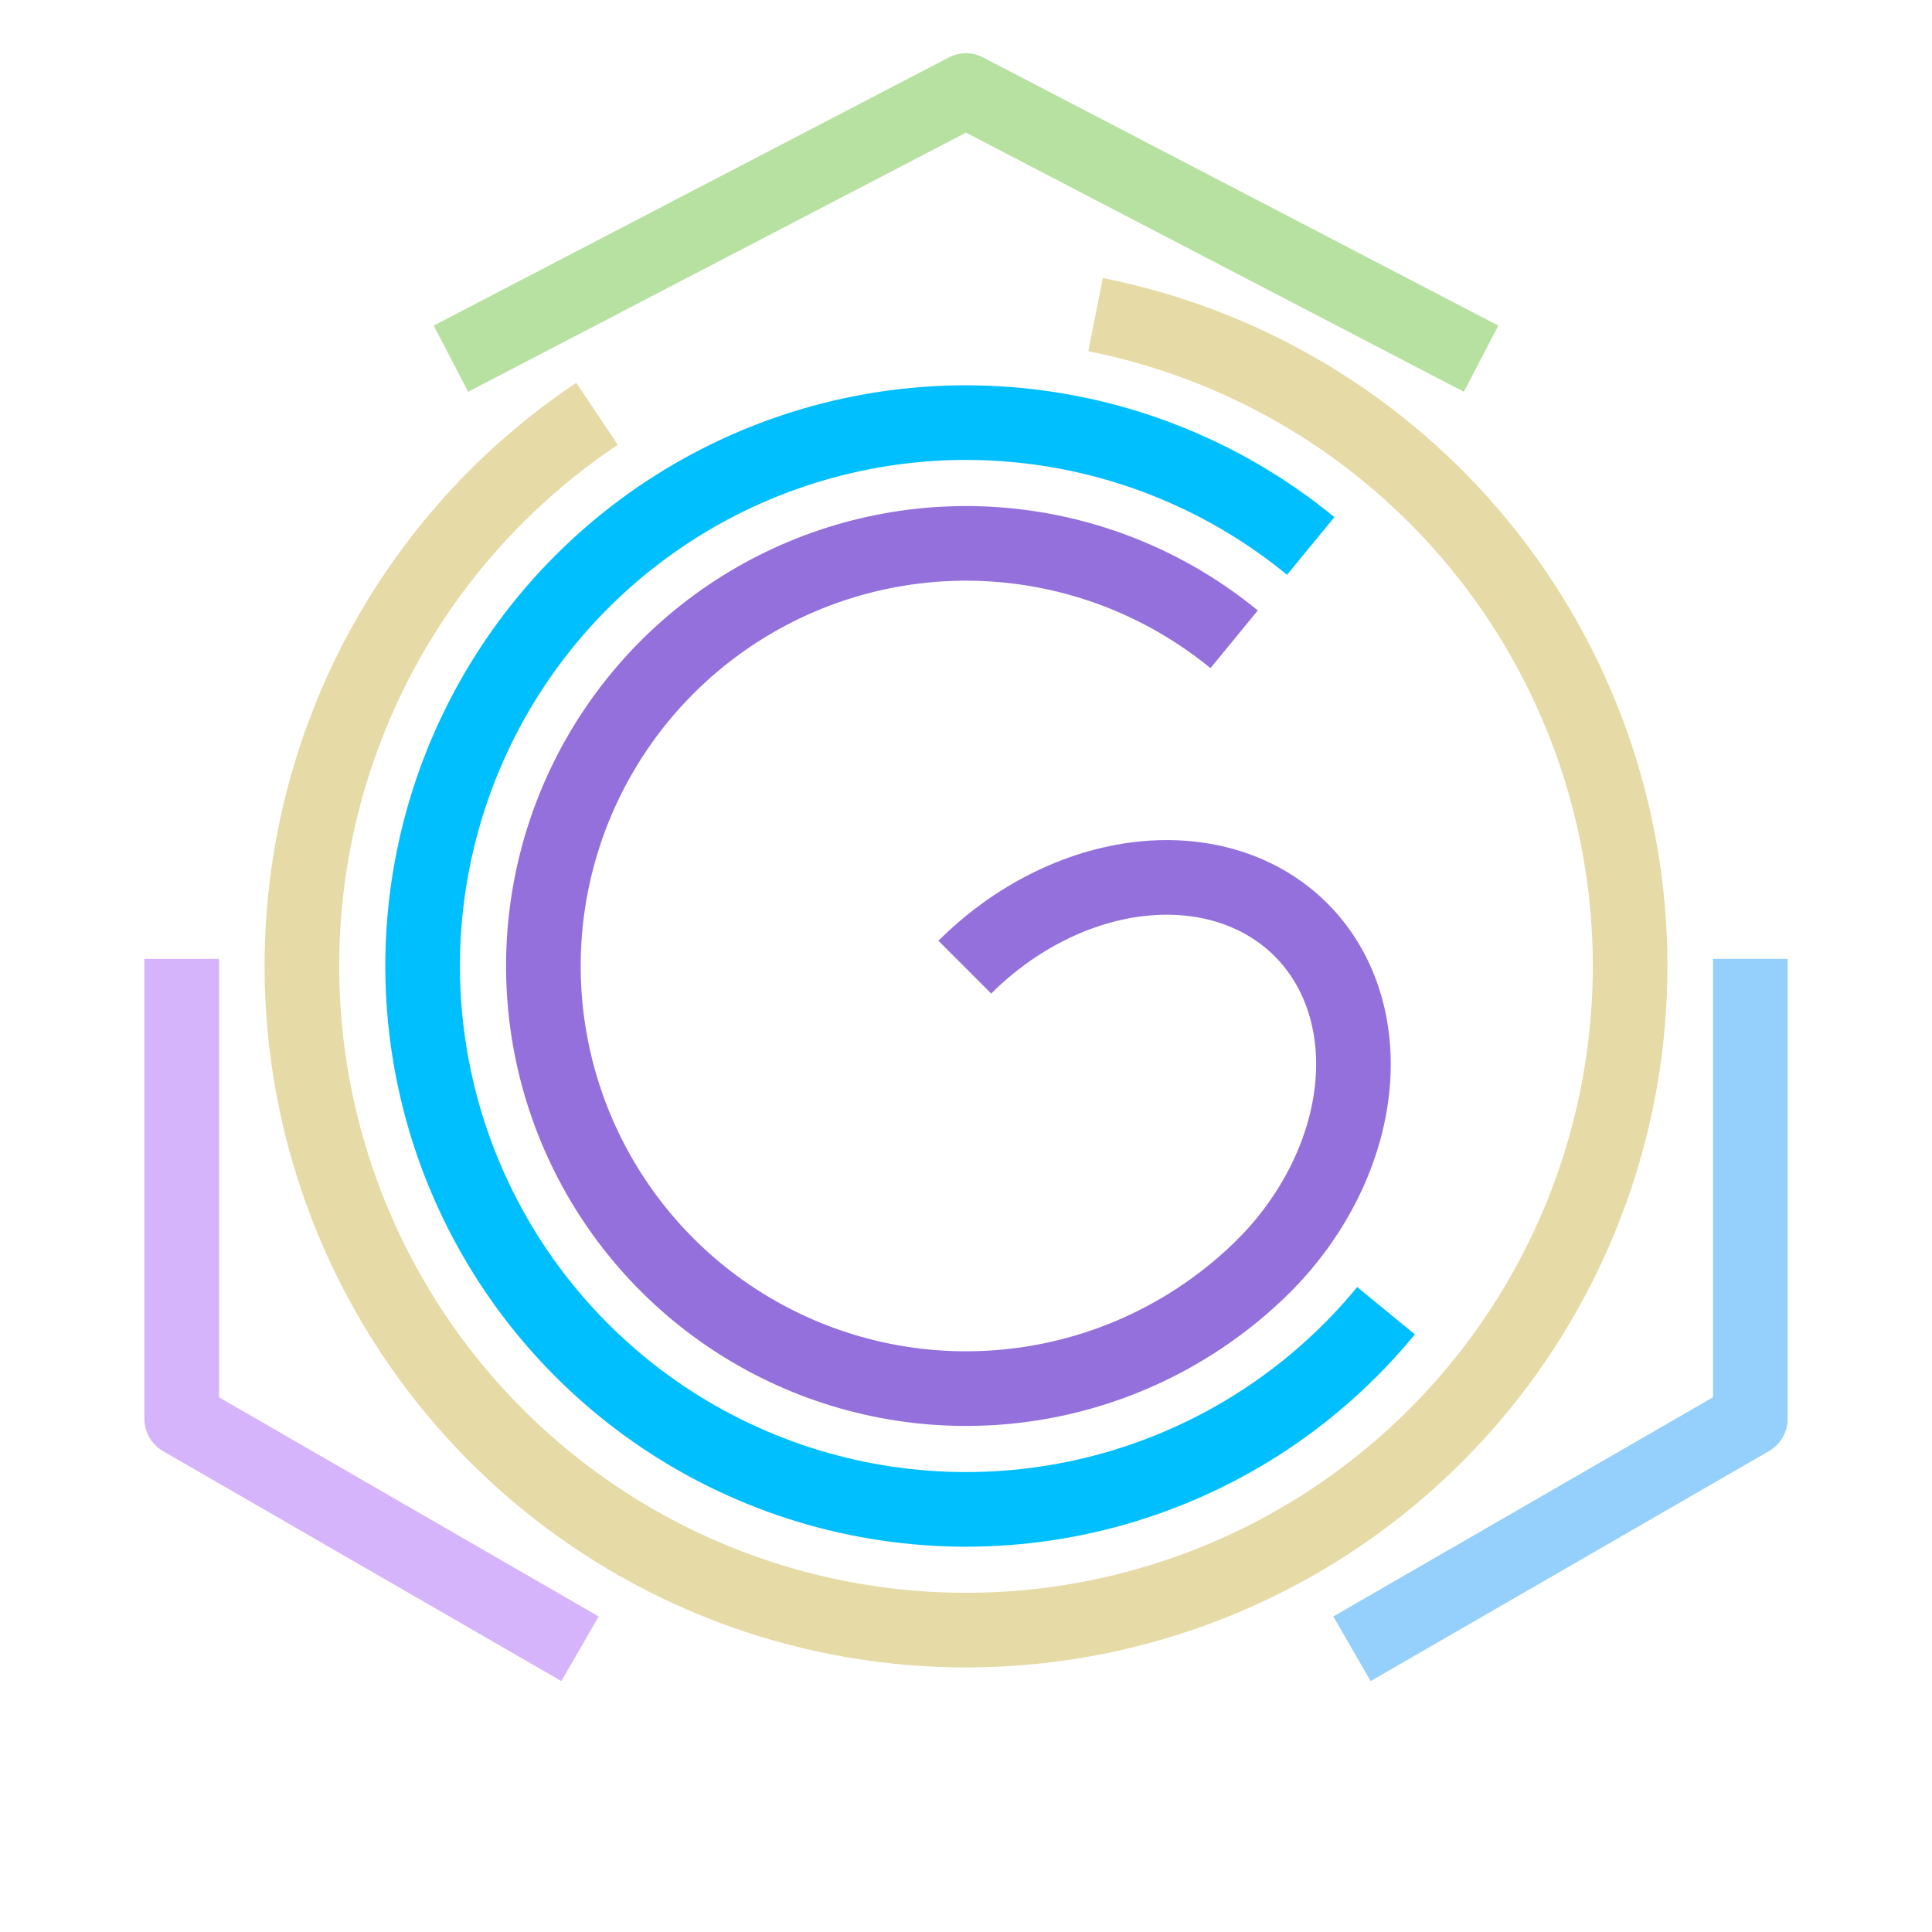
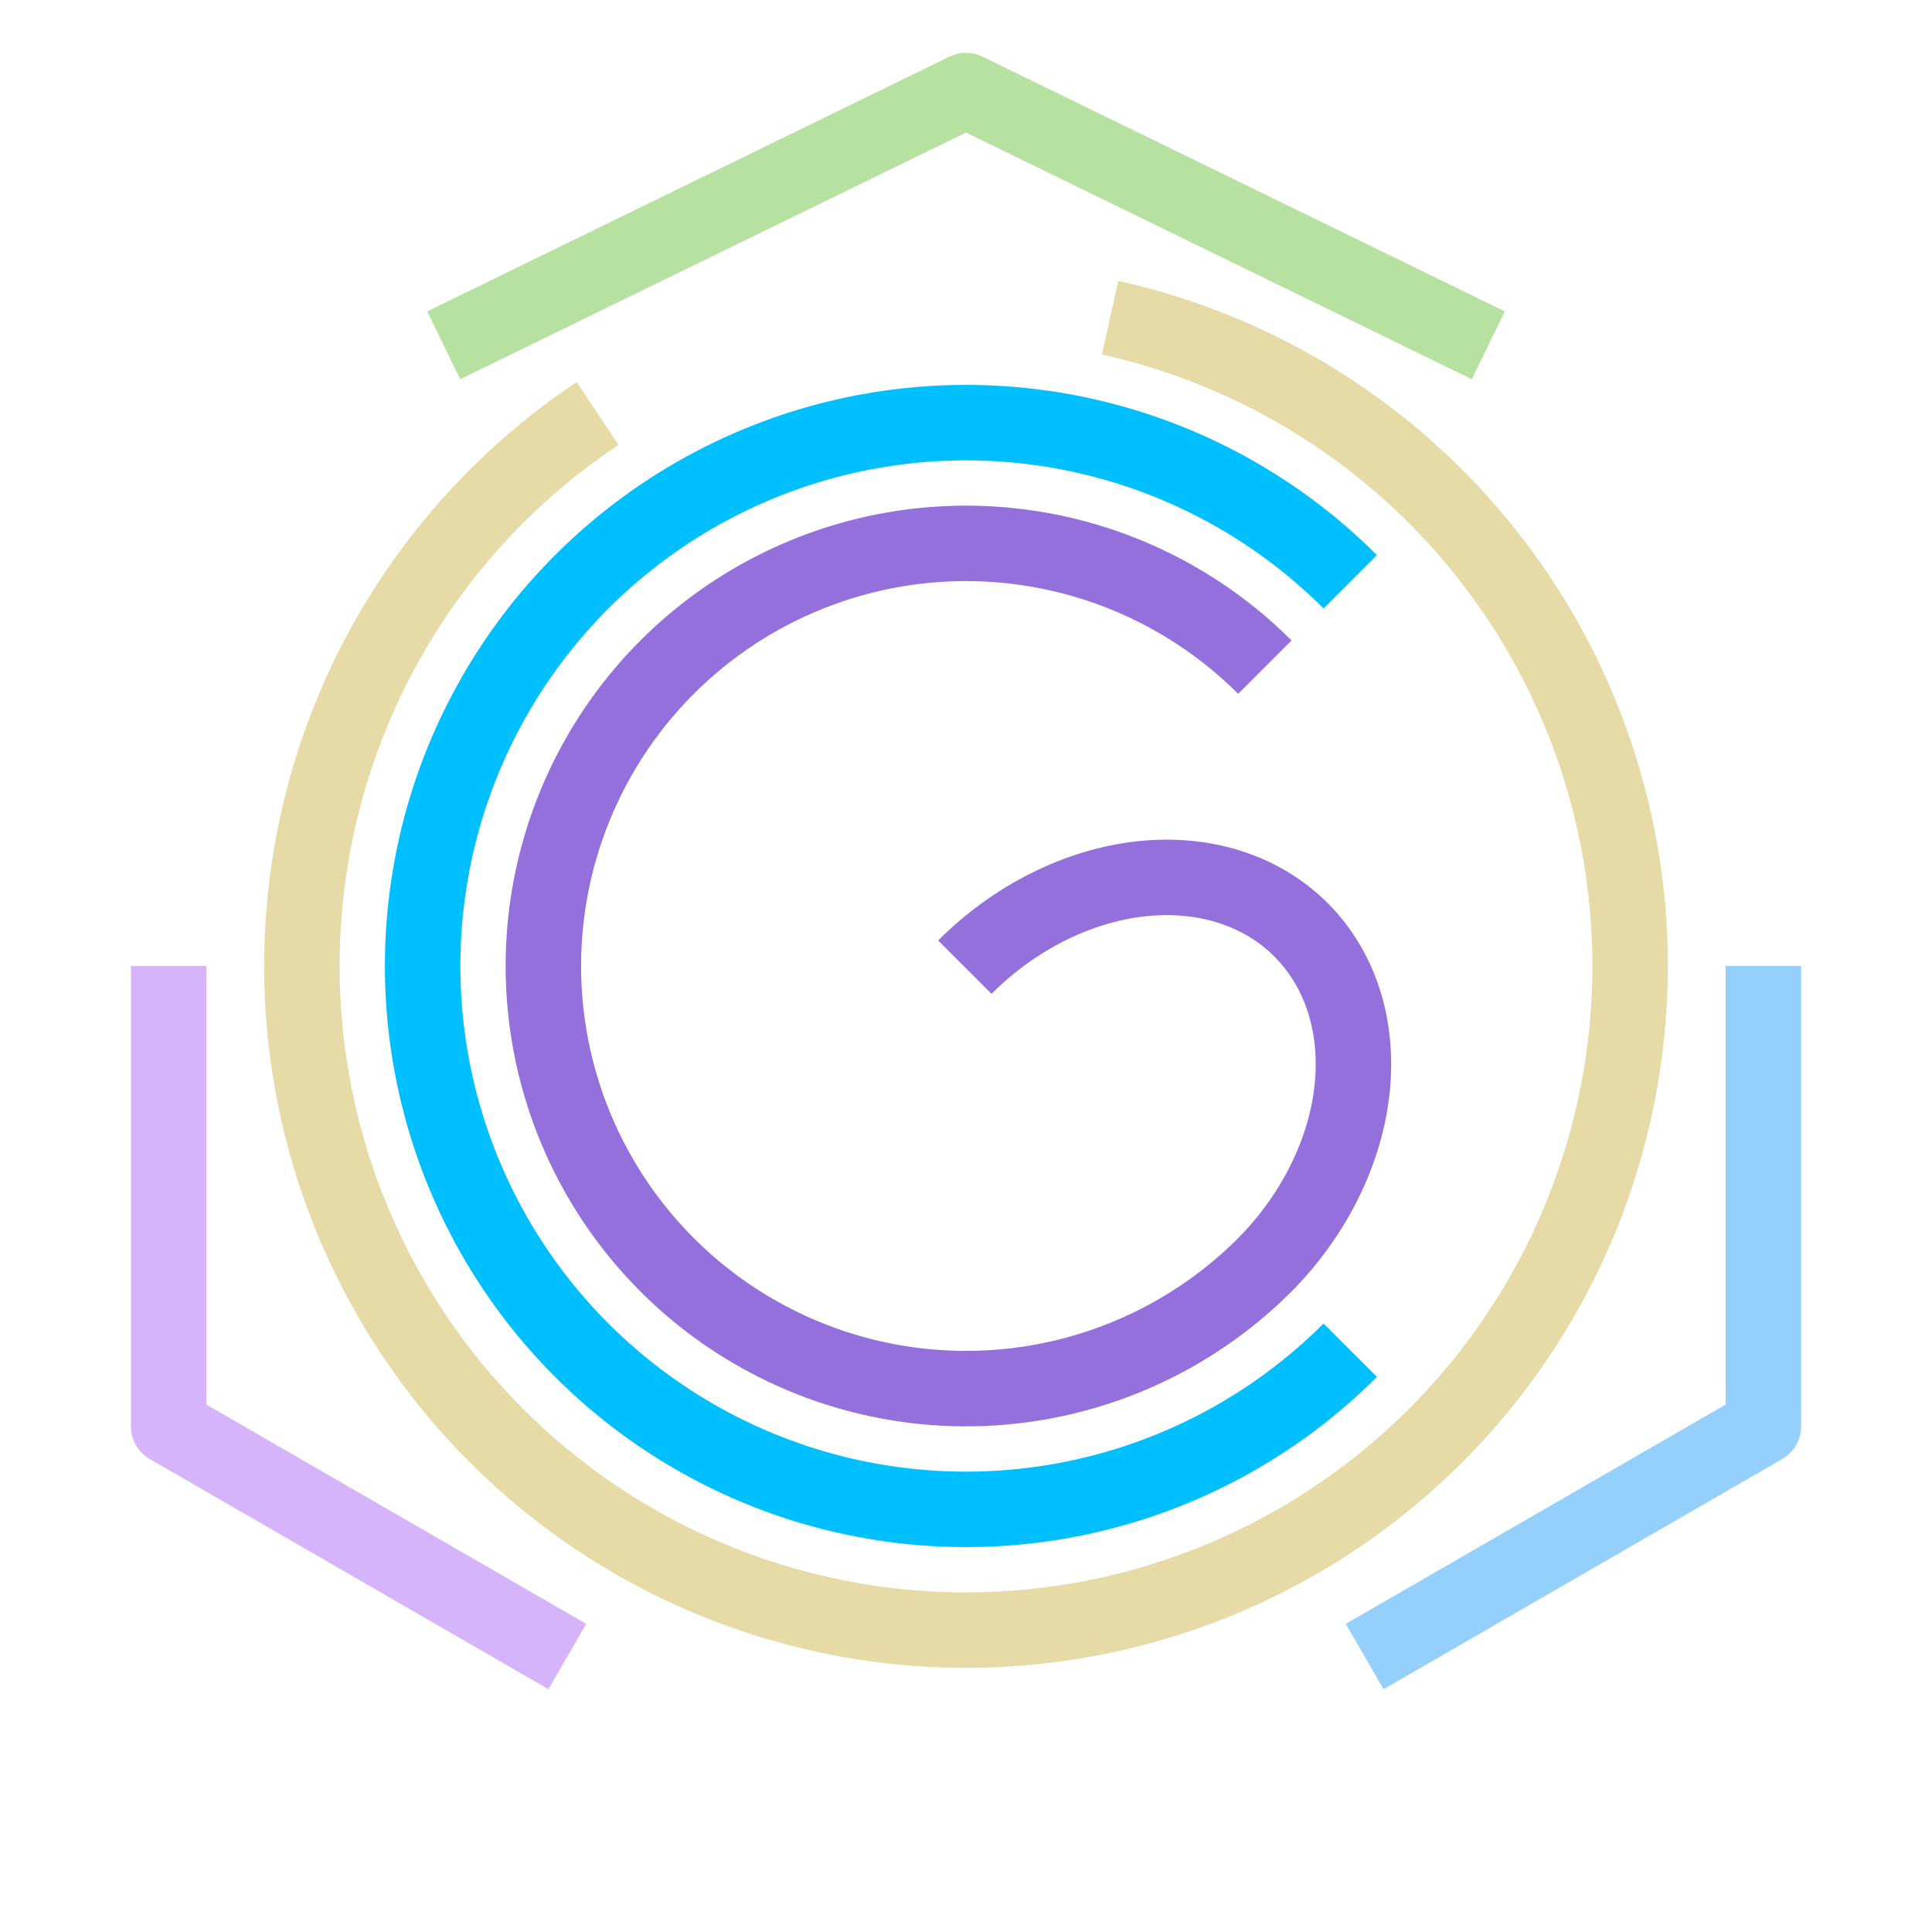
- <svg xmlns="http://www.w3.org/2000/svg" width="184.32pt" height="184.32pt" viewBox="0 0 184.32 184.32" version="1.1">
+ <svg xmlns="http://www.w3.org/2000/svg" width="172.8pt" height="172.8pt" viewBox="0 0 172.8 172.8" version="1.1">
  <defs>
    <style type="text/css">*{stroke-linejoin: round; stroke-linecap: butt}</style>
  </defs>
  <g id="figure_1">
    <g id="patch_1">
-       <path d="M 0 184.32  L 184.32 184.32  L 184.32 0  L 0 0  L 0 184.32  z " style="fill: none" />
+       <path d="M 0 172.8  L 172.8 172.8  L 172.8 0  L 0 0  L 0 172.8  z " style="fill: none" />
    </g>
    <g id="axes_1">
      <g id="patch_2">
-         <path d="M 56.959 39.478  C 50.91 43.52 45.602 48.573 41.269 54.416  C 36.935 60.26 33.64 66.806 31.528 73.768  C 29.416 80.729 28.519 88.003 28.876 95.269  C 29.233 102.535 30.839 109.686 33.623 116.407  C 36.407 123.128 40.328 129.32 45.213 134.71  C 50.099 140.1 55.876 144.609 62.292 148.039  C 68.708 151.468 75.667 153.767 82.863 154.834  C 90.059 155.902 97.386 155.722 104.521 154.303  C 111.656 152.883 118.494 150.246 124.734 146.506  C 130.973 142.766 136.523 137.979 141.138 132.355  C 145.753 126.732 149.365 120.355 151.816 113.505  C 154.267 106.656 155.52 99.435 155.52 92.16  C 155.52 84.885 154.267 77.664 151.816 70.815  C 149.365 63.965 145.753 57.588 141.138 51.965  C 136.523 46.341 130.973 41.554 124.734 37.814  C 118.494 34.074 111.656 31.437 104.521 30.017  " clip-path="url(#p6c61c2c32d)" style="fill: none; stroke: #e6daa6; stroke-width: 7.12; stroke-linejoin: miter" />
+         <path d="M 53.451 36.976  C 47.798 40.745 42.834 45.455 38.774 50.902  C 34.714 56.349 31.618 62.453 29.622 68.947  C 27.626 75.44 26.758 82.229 27.058 89.016  C 27.357 95.803 28.818 102.489 31.378 108.782  C 33.938 115.075 37.558 120.882 42.082 125.951  C 46.605 131.02 51.965 135.275 57.927 138.531  C 63.89 141.788 70.367 143.997 77.076 145.064  C 83.786 146.13 90.629 146.037 97.307 144.79  C 103.985 143.543 110.4 141.159 116.272 137.742  C 122.144 134.326 127.387 129.927 131.772 124.738  C 136.156 119.548 139.619 113.645 142.007 107.285  C 144.396 100.925 145.676 94.203 145.791 87.41  C 145.907 80.617 144.856 73.855 142.685 67.417  C 140.514 60.98 137.255 54.962 133.049 49.627  C 128.843 44.292 123.753 39.717 118 36.103  C 112.248 32.489 105.918 29.888 99.286 28.414  " clip-path="url(#p377ab99c78)" style="fill: none; stroke: #e6daa6; stroke-width: 6.75; stroke-linejoin: miter" />
      </g>
      <g id="patch_3">
-         <path d="M 125.047 52.087  C 121.106 48.853 116.709 46.217 111.998 44.266  C 107.288 42.315 102.315 41.069 97.241 40.57  C 92.167 40.07 87.047 40.321 82.047 41.316  C 77.046 42.311 72.219 44.038 67.723 46.441  C 63.226 48.845 59.109 51.898 55.504 55.504  C 51.898 59.109 48.845 63.226 46.441 67.723  C 44.038 72.219 42.311 77.046 41.316 82.047  C 40.321 87.047 40.07 92.167 40.57 97.241  C 41.069 102.315 42.315 107.288 44.266 111.998  C 46.217 116.709 48.853 121.106 52.087 125.047  C 55.322 128.988 59.12 132.431 63.359 135.263  C 67.599 138.096 72.233 140.288 77.112 141.768  C 81.991 143.248 87.061 144 92.16 144  C 97.259 144 102.329 143.248 107.208 141.768  C 112.087 140.288 116.721 138.096 120.961 135.263  C 125.2 132.431 128.998 128.988 132.233 125.047  " clip-path="url(#p6c61c2c32d)" style="fill: none; stroke: #00bfff; stroke-width: 7.12; stroke-linejoin: miter" />
+         <path d="M 120.765 52.035  C 113.969 45.239 105.308 40.609 95.881 38.734  C 86.455 36.859 76.681 37.821 67.802 41.499  C 58.922 45.177 51.33 51.408 45.991 59.399  C 40.651 67.391 37.8 76.789 37.8 86.4  C 37.8 96.011 40.651 105.409 45.991 113.401  C 51.33 121.392 58.922 127.623 67.802 131.301  C 76.681 134.979 86.455 135.941 95.881 134.066  C 105.308 132.191 113.969 127.561 120.765 120.765  " clip-path="url(#p377ab99c78)" style="fill: none; stroke: #00bfff; stroke-width: 6.75; stroke-linejoin: miter" />
      </g>
      <g id="patch_4">
-         <path d="M 117.739 60.992  C 111.705 56.041 104.362 52.946 96.604 52.086  C 88.847 51.225 81.003 52.636 74.032 56.145  C 67.06 59.655 61.255 65.114 57.325 71.857  C 53.394 78.601 51.506 86.343 51.889 94.138  C 52.272 101.934 54.91 109.454 59.482 115.779  C 64.055 122.105 70.367 126.969 77.649 129.778  C 84.931 132.587 92.875 133.222 100.511 131.606  C 108.147 129.989 115.151 126.19 120.671 120.671  " clip-path="url(#p6c61c2c32d)" style="fill: none; stroke: #9370db; stroke-width: 7.12; stroke-linejoin: miter" />
+         <path d="M 113.129 59.671  C 107.843 54.386 101.106 50.785 93.774 49.326  C 86.443 47.868 78.841 48.617 71.935 51.477  C 65.028 54.338 59.123 59.184 54.97 65.399  C 50.817 71.615 48.6 78.925 48.6 86.4  C 48.6 93.875 50.817 101.185 54.97 107.401  C 59.123 113.616 65.028 118.462 71.935 121.323  C 78.841 124.183 86.443 124.932 93.774 123.474  C 101.106 122.015 107.843 118.414 113.129 113.129  " clip-path="url(#p377ab99c78)" style="fill: none; stroke: #9370db; stroke-width: 6.75; stroke-linejoin: miter" />
      </g>
      <g id="patch_5">
-         <path d="M 120.559 120.782  C 125.283 116.058 128.316 110.019 128.984 104.007  C 129.652 97.994 127.902 92.487 124.123 88.708  C 120.344 84.928 114.837 83.179 108.824 83.847  C 102.811 84.515 96.773 87.547 92.049 92.271  " clip-path="url(#p6c61c2c32d)" style="fill: none; stroke: #9370db; stroke-width: 7.12; stroke-linejoin: miter" />
+         <path d="M 113.024 113.233  C 117.453 108.804 120.296 103.143 120.922 97.506  C 121.549 91.869 119.908 86.706 116.365 83.163  C 112.822 79.62 107.659 77.98 102.022 78.606  C 96.385 79.233 90.724 82.076 86.296 86.504  " clip-path="url(#p377ab99c78)" style="fill: none; stroke: #9370db; stroke-width: 6.75; stroke-linejoin: miter" />
      </g>
      <g id="line2d_1">
-         <path d="M 46.177 32.577  L 92.16 8.64  L 138.143 32.577  " clip-path="url(#p6c61c2c32d)" style="fill: none; stroke: #b7e1a1; stroke-width: 7.12; stroke-linecap: square" />
+         <path d="M 42.719 29.405  L 86.4 8.1  L 130.081 29.405  " clip-path="url(#p377ab99c78)" style="fill: none; stroke: #b7e1a1; stroke-width: 6.75; stroke-linecap: square" />
      </g>
      <g id="line2d_2">
-         <path d="M 52.254 155.52  L 17.335 135.36  L 17.335 95.04  " clip-path="url(#p6c61c2c32d)" style="fill: none; stroke: #d6b4fc; stroke-width: 7.12; stroke-linecap: square" />
+         <path d="M 47.819 146.475  L 15.083 127.575  L 15.083 89.775  " clip-path="url(#p377ab99c78)" style="fill: none; stroke: #d6b4fc; stroke-width: 6.75; stroke-linecap: square" />
      </g>
      <g id="line2d_3">
-         <path d="M 166.985 95.04  L 166.985 135.36  L 132.066 155.52  " clip-path="url(#p6c61c2c32d)" style="fill: none; stroke: #95d0fc; stroke-width: 7.12; stroke-linecap: square" />
+         <path d="M 157.717 89.775  L 157.717 127.575  L 124.981 146.475  " clip-path="url(#p377ab99c78)" style="fill: none; stroke: #95d0fc; stroke-width: 6.75; stroke-linecap: square" />
      </g>
    </g>
  </g>
  <defs>
-     <clipPath id="p6c61c2c32d">
-       <rect x="0" y="0" width="184.32" height="184.32" />
+     <clipPath id="p377ab99c78">
+       <rect x="0" y="0" width="172.8" height="172.8" />
    </clipPath>
  </defs>
</svg>
